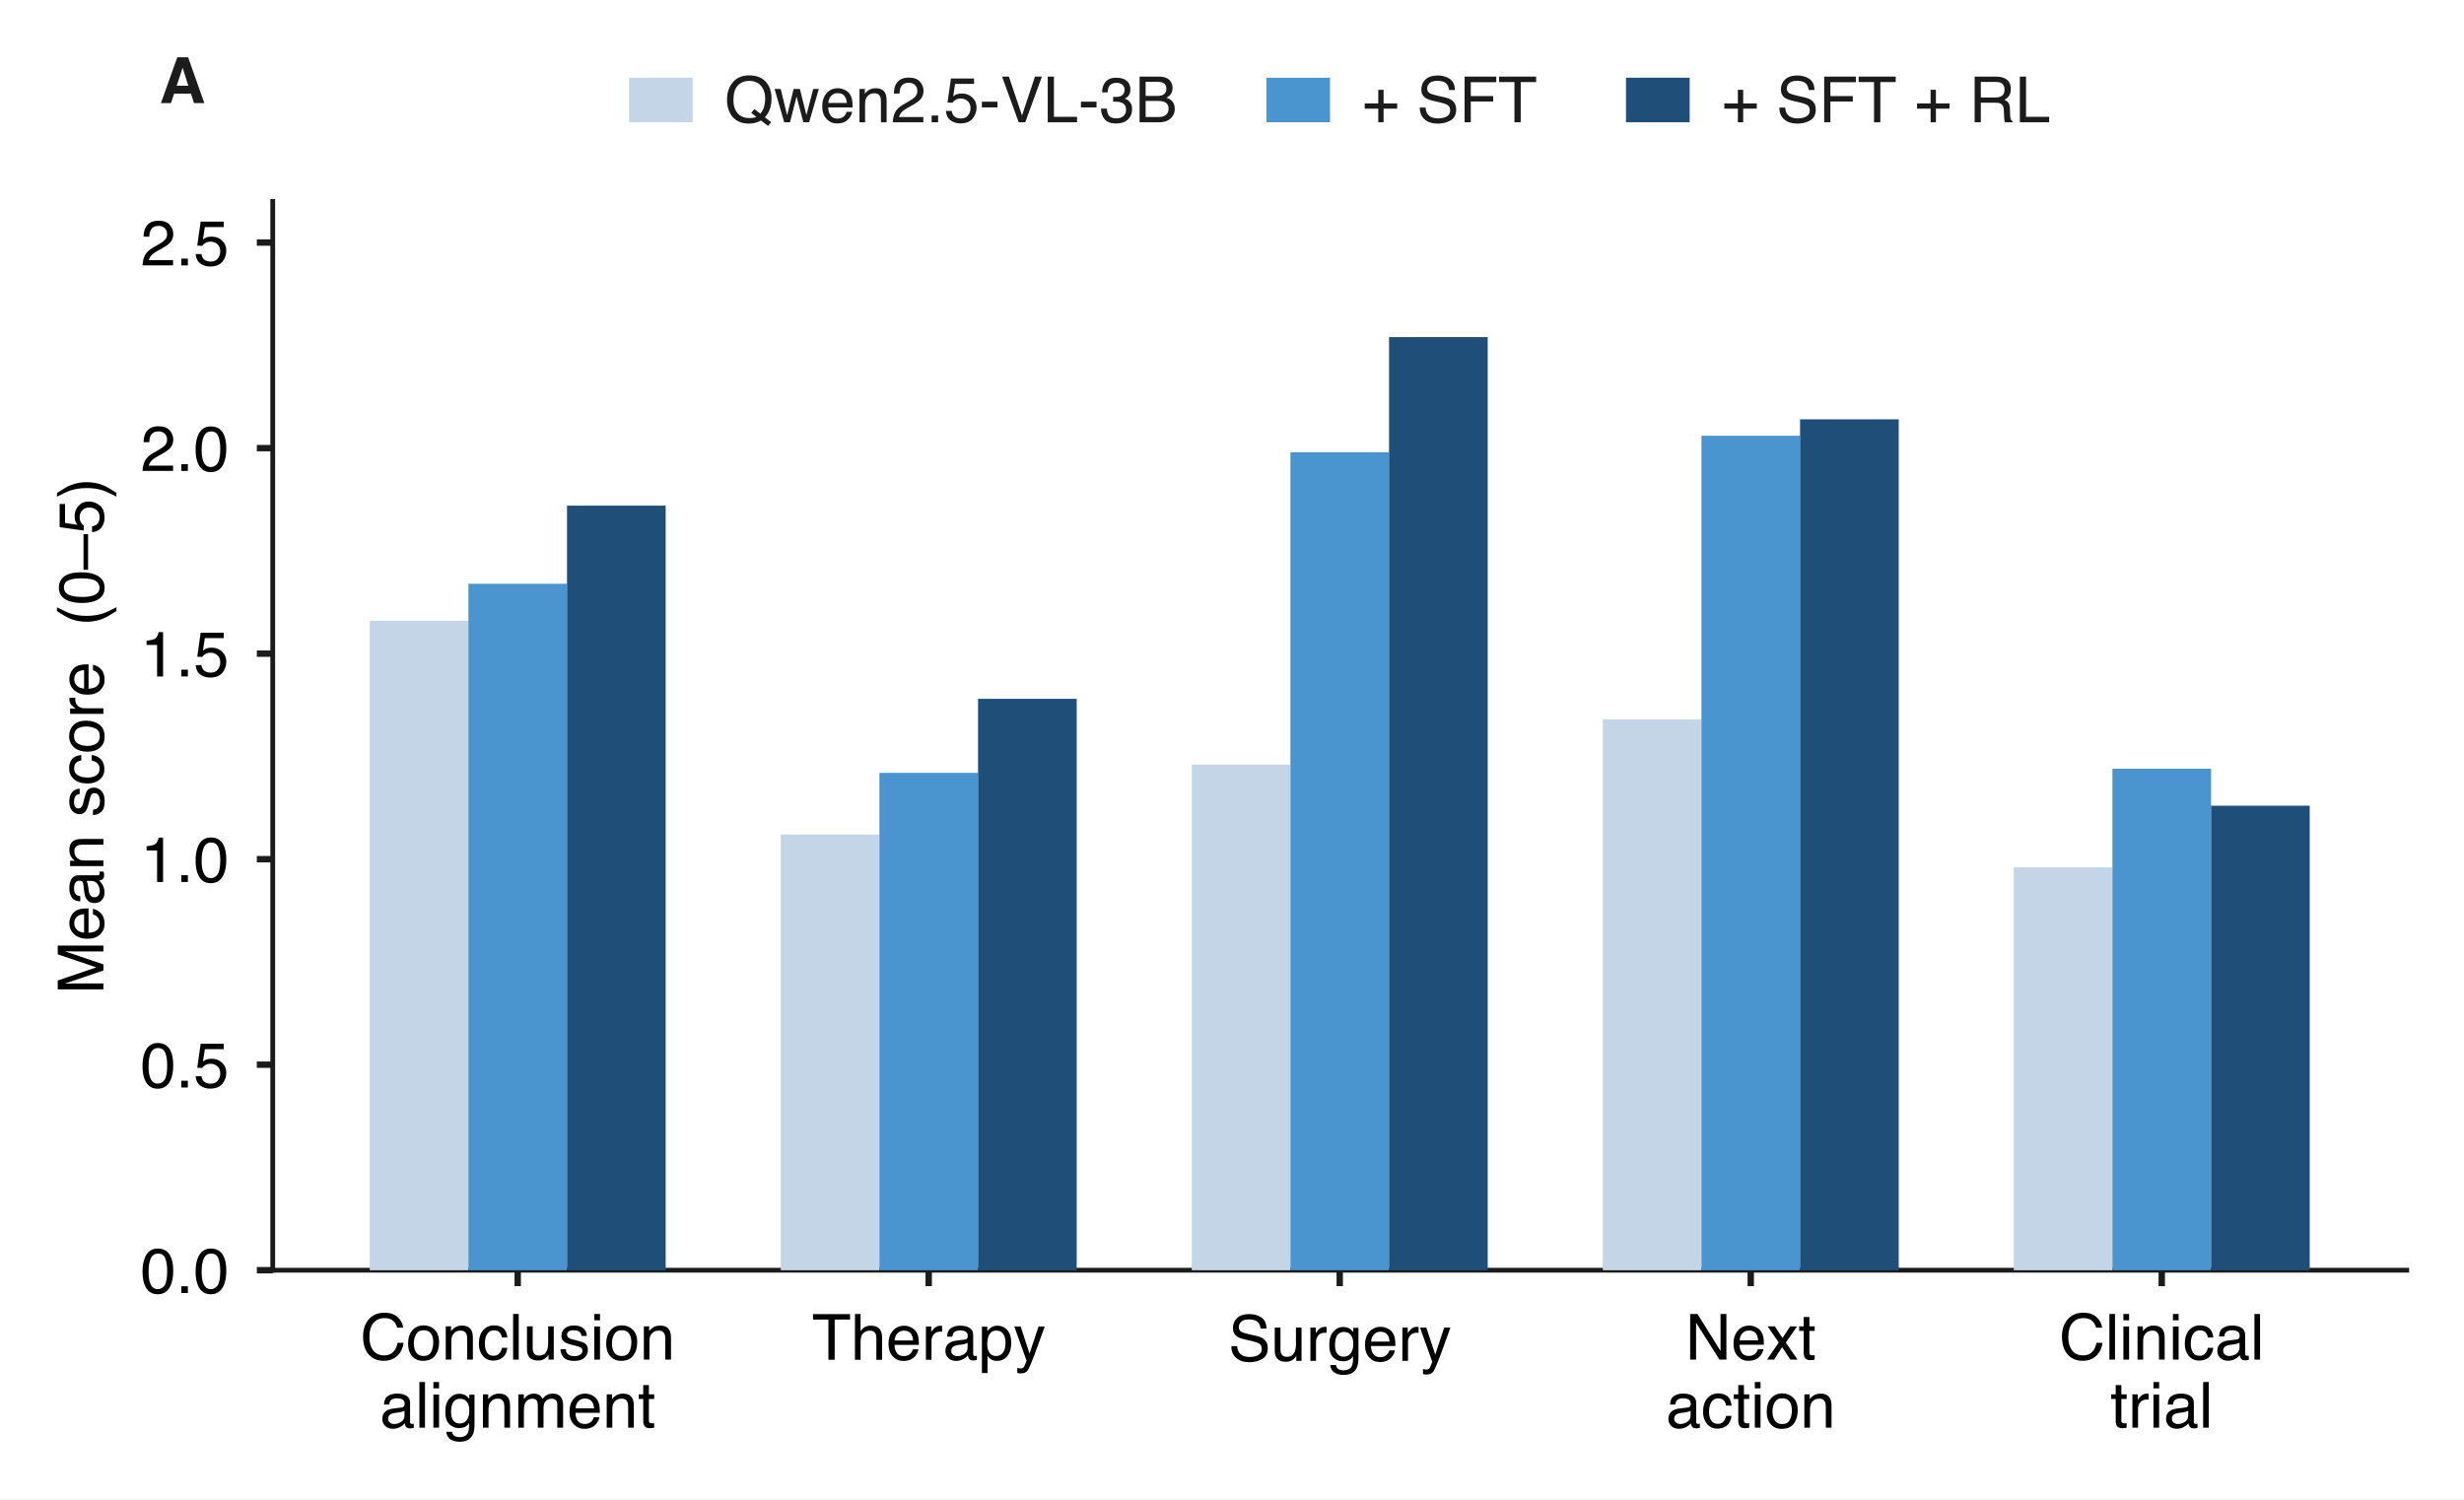
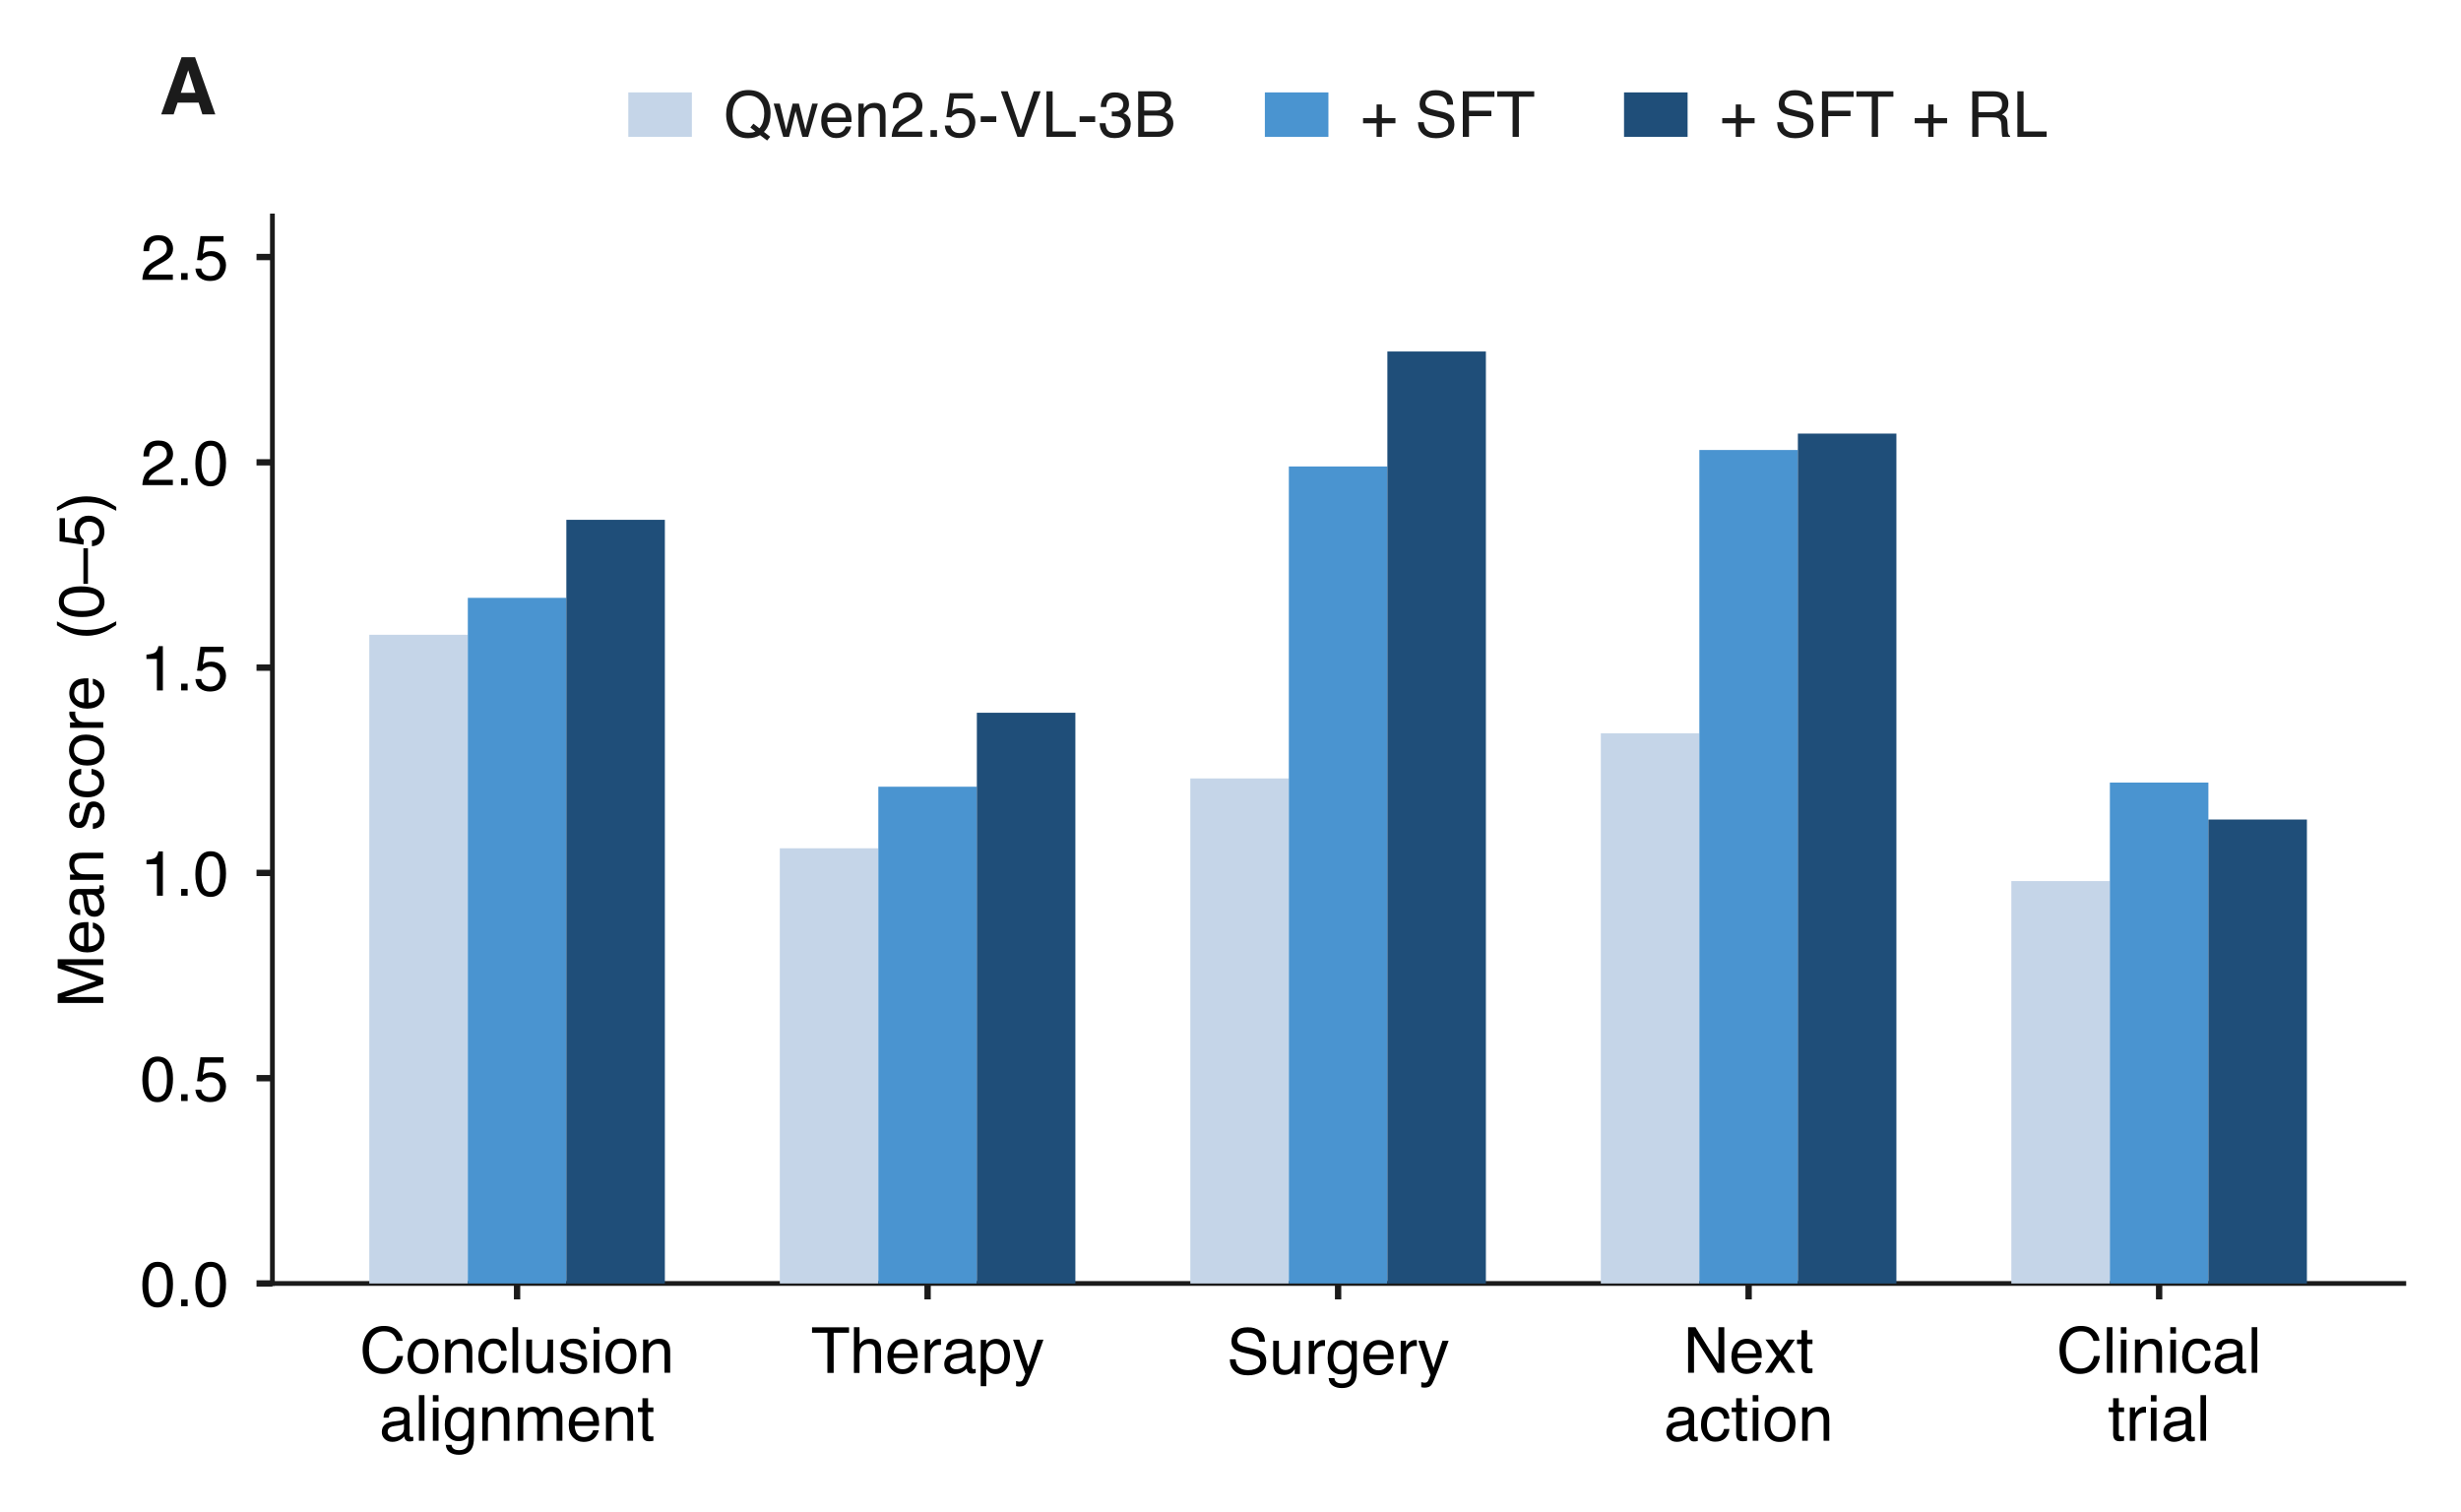
- <svg xmlns="http://www.w3.org/2000/svg" xmlns:xlink="http://www.w3.org/1999/xlink" width="309.735pt" height="188.443pt" viewBox="0 0 309.735 188.443" version="1.1">
+ <svg xmlns="http://www.w3.org/2000/svg" xmlns:xlink="http://www.w3.org/1999/xlink" width="309.735pt" height="190.301pt" viewBox="0 0 309.735 190.301" version="1.1">
  <defs>
    <style type="text/css">*{stroke-linejoin: round; stroke-linecap: butt}</style>
  </defs>
  <g id="figure_1">
    <g id="patch_1">
-       <path d="M -0 188.443  L 309.735 188.443  L 309.735 0  L -0 0  z " style="fill: #ffffff" />
+       <path d="M -0 190.301  L 309.735 190.301  L 309.735 0  L -0 0  z " style="fill: #ffffff" />
    </g>
    <g id="axes_1">
      <g id="patch_2">
-         <path d="M 34.285 159.68  L 302.535 159.68  L 302.535 25.326  L 34.285 25.326  z " style="fill: #ffffff" />
+         <path d="M 34.285 161.538  L 302.535 161.538  L 302.535 27.184  L 34.285 27.184  z " style="fill: #ffffff" />
      </g>
      <g id="matplotlib.axis_1">
        <g id="xtick_1">
          <g id="line2d_1">
            <defs>
-               <path id="m2c68c8b9ae" d="M 0 0  L 0 2  " style="stroke: #1b1b1b; stroke-width: 0.8" />
-             </defs>
-             <g>
-               <use xlink:href="#m2c68c8b9ae" x="65.078" y="159.68" style="fill: #1b1b1b; stroke: #1b1b1b; stroke-width: 0.8" />
+               <path id="m0b3c78547a" d="M 0 0  L 0 2  " style="stroke: #1b1b1b; stroke-width: 0.8" />
+             </defs>
+             <g>
+               <use xlink:href="#m0b3c78547a" x="65.078" y="161.538" style="fill: #1b1b1b; stroke: #1b1b1b; stroke-width: 0.8" />
            </g>
          </g>
          <g id="text_1">
-             <g transform="translate(45.28983 170.9187) scale(0.08 -0.08)">
+             <g transform="translate(45.28983 172.7772) scale(0.08 -0.08)">
              <defs>
                <path id="Helvetica-43" d="M 2422 4716  Q 3294 4716 3775 4256  Q 4256 3797 4309 3213  L 3703 3213  Q 3600 3656 3292 3915  Q 2984 4175 2428 4175  Q 1750 4175 1333 3698  Q 916 3222 916 2238  Q 916 1431 1292 929  Q 1669 428 2416 428  Q 3103 428 3463 956  Q 3653 1234 3747 1688  L 4353 1688  Q 4272 963 3816 472  Q 3269 -119 2341 -119  Q 1541 -119 997 366  Q 281 1006 281 2344  Q 281 3359 819 4009  Q 1400 4716 2422 4716  z M 2297 4716  L 2297 4716  z " transform="scale(0.015625)" />
                <path id="Helvetica-6f" d="M 1741 363  Q 2300 363 2508 786  Q 2716 1209 2716 1728  Q 2716 2197 2566 2491  Q 2328 2953 1747 2953  Q 1231 2953 997 2559  Q 763 2166 763 1609  Q 763 1075 997 719  Q 1231 363 1741 363  z M 1763 3444  Q 2409 3444 2856 3012  Q 3303 2581 3303 1744  Q 3303 934 2909 406  Q 2516 -122 1688 -122  Q 997 -122 590 345  Q 184 813 184 1600  Q 184 2444 612 2944  Q 1041 3444 1763 3444  z M 1744 3428  L 1744 3428  z " transform="scale(0.015625)" />
                <path id="Helvetica-6e" d="M 413 3347  L 947 3347  L 947 2872  Q 1184 3166 1450 3294  Q 1716 3422 2041 3422  Q 2753 3422 3003 2925  Q 3141 2653 3141 2147  L 3141 0  L 2569 0  L 2569 2109  Q 2569 2416 2478 2603  Q 2328 2916 1934 2916  Q 1734 2916 1606 2875  Q 1375 2806 1200 2600  Q 1059 2434 1017 2257  Q 975 2081 975 1753  L 975 0  L 413 0  L 413 3347  z M 1734 3428  L 1734 3428  z " transform="scale(0.015625)" />
                <path id="Helvetica-63" d="M 1703 3444  Q 2269 3444 2623 3169  Q 2978 2894 3050 2222  L 2503 2222  Q 2453 2531 2275 2736  Q 2097 2941 1703 2941  Q 1166 2941 934 2416  Q 784 2075 784 1575  Q 784 1072 996 728  Q 1209 384 1666 384  Q 2016 384 2220 598  Q 2425 813 2503 1184  L 3050 1184  Q 2956 519 2581 211  Q 2206 -97 1622 -97  Q 966 -97 575 383  Q 184 863 184 1581  Q 184 2463 612 2953  Q 1041 3444 1703 3444  z M 1616 3428  L 1616 3428  z " transform="scale(0.015625)" />
                <path id="Helvetica-6c" d="M 428 4591  L 991 4591  L 991 0  L 428 0  L 428 4591  z " transform="scale(0.015625)" />
                <path id="Helvetica-75" d="M 975 3347  L 975 1125  Q 975 869 1056 706  Q 1206 406 1616 406  Q 2203 406 2416 931  Q 2531 1213 2531 1703  L 2531 3347  L 3094 3347  L 3094 0  L 2563 0  L 2569 494  Q 2459 303 2297 172  Q 1975 -91 1516 -91  Q 800 -91 541 388  Q 400 644 400 1072  L 400 3347  L 975 3347  z M 1747 3428  L 1747 3428  z " transform="scale(0.015625)" />
                <path id="Helvetica-73" d="M 747 1050  Q 772 769 888 619  Q 1100 347 1625 347  Q 1938 347 2175 483  Q 2413 619 2413 903  Q 2413 1119 2222 1231  Q 2100 1300 1741 1391  L 1294 1503  Q 866 1609 663 1741  Q 300 1969 300 2372  Q 300 2847 642 3140  Q 984 3434 1563 3434  Q 2319 3434 2653 2991  Q 2863 2709 2856 2384  L 2325 2384  Q 2309 2575 2191 2731  Q 1997 2953 1519 2953  Q 1200 2953 1036 2831  Q 872 2709 872 2509  Q 872 2291 1088 2159  Q 1213 2081 1456 2022  L 1828 1931  Q 2434 1784 2641 1647  Q 2969 1431 2969 969  Q 2969 522 2630 197  Q 2291 -128 1597 -128  Q 850 -128 539 211  Q 228 550 206 1050  L 747 1050  z M 1578 3428  L 1578 3428  z " transform="scale(0.015625)" />
                <path id="Helvetica-69" d="M 413 3331  L 984 3331  L 984 0  L 413 0  L 413 3331  z M 413 4591  L 984 4591  L 984 3953  L 413 3953  L 413 4591  z " transform="scale(0.015625)" />
              </defs>
              <use xlink:href="#Helvetica-43" />
              <use xlink:href="#Helvetica-6f" transform="translate(72.2168 0)" />
              <use xlink:href="#Helvetica-6e" transform="translate(127.832 0)" />
              <use xlink:href="#Helvetica-63" transform="translate(183.4473 0)" />
              <use xlink:href="#Helvetica-6c" transform="translate(233.4473 0)" />
              <use xlink:href="#Helvetica-75" transform="translate(255.6641 0)" />
              <use xlink:href="#Helvetica-73" transform="translate(311.2793 0)" />
              <use xlink:href="#Helvetica-69" transform="translate(361.2793 0)" />
              <use xlink:href="#Helvetica-6f" transform="translate(383.4961 0)" />
              <use xlink:href="#Helvetica-6e" transform="translate(439.1113 0)" />
            </g>
-             <g transform="translate(47.73545 179.4727) scale(0.08 -0.08)">
+             <g transform="translate(47.73545 181.3312) scale(0.08 -0.08)">
              <defs>
                <path id="Helvetica-61" d="M 844 891  Q 844 647 1022 506  Q 1200 366 1444 366  Q 1741 366 2019 503  Q 2488 731 2488 1250  L 2488 1703  Q 2384 1638 2221 1594  Q 2059 1550 1903 1531  L 1563 1488  Q 1256 1447 1103 1359  Q 844 1213 844 891  z M 2206 2028  Q 2400 2053 2466 2191  Q 2503 2266 2503 2406  Q 2503 2694 2298 2823  Q 2094 2953 1713 2953  Q 1272 2953 1088 2716  Q 984 2584 953 2325  L 428 2325  Q 444 2944 830 3186  Q 1216 3428 1725 3428  Q 2316 3428 2684 3203  Q 3050 2978 3050 2503  L 3050 575  Q 3050 488 3086 434  Q 3122 381 3238 381  Q 3275 381 3322 386  Q 3369 391 3422 400  L 3422 -16  Q 3291 -53 3222 -62  Q 3153 -72 3034 -72  Q 2744 -72 2613 134  Q 2544 244 2516 444  Q 2344 219 2022 53  Q 1700 -113 1313 -113  Q 847 -113 551 170  Q 256 453 256 878  Q 256 1344 547 1600  Q 838 1856 1309 1916  L 2206 2028  z M 1741 3428  L 1741 3428  z " transform="scale(0.015625)" />
                <path id="Helvetica-67" d="M 1594 3406  Q 1988 3406 2281 3213  Q 2441 3103 2606 2894  L 2606 3316  L 3125 3316  L 3125 272  Q 3125 -366 2938 -734  Q 2588 -1416 1616 -1416  Q 1075 -1416 706 -1173  Q 338 -931 294 -416  L 866 -416  Q 906 -641 1028 -763  Q 1219 -950 1628 -950  Q 2275 -950 2475 -494  Q 2594 -225 2584 466  Q 2416 209 2178 84  Q 1941 -41 1550 -41  Q 1006 -41 598 345  Q 191 731 191 1622  Q 191 2463 602 2934  Q 1013 3406 1594 3406  z M 2606 1688  Q 2606 2309 2350 2609  Q 2094 2909 1697 2909  Q 1103 2909 884 2353  Q 769 2056 769 1575  Q 769 1009 998 714  Q 1228 419 1616 419  Q 2222 419 2469 966  Q 2606 1275 2606 1688  z M 1659 3428  L 1659 3428  z " transform="scale(0.015625)" />
                <path id="Helvetica-6d" d="M 413 3347  L 969 3347  L 969 2872  Q 1169 3119 1331 3231  Q 1609 3422 1963 3422  Q 2363 3422 2606 3225  Q 2744 3113 2856 2894  Q 3044 3163 3297 3292  Q 3550 3422 3866 3422  Q 4541 3422 4784 2934  Q 4916 2672 4916 2228  L 4916 0  L 4331 0  L 4331 2325  Q 4331 2659 4164 2784  Q 3997 2909 3756 2909  Q 3425 2909 3186 2687  Q 2947 2466 2947 1947  L 2947 0  L 2375 0  L 2375 2184  Q 2375 2525 2294 2681  Q 2166 2916 1816 2916  Q 1497 2916 1236 2669  Q 975 2422 975 1775  L 975 0  L 413 0  L 413 3347  z " transform="scale(0.015625)" />
                <path id="Helvetica-65" d="M 1806 3422  Q 2163 3422 2497 3255  Q 2831 3088 3006 2822  Q 3175 2569 3231 2231  Q 3281 2000 3281 1494  L 828 1494  Q 844 984 1069 676  Q 1294 369 1766 369  Q 2206 369 2469 659  Q 2619 828 2681 1050  L 3234 1050  Q 3213 866 3089 639  Q 2966 413 2813 269  Q 2556 19 2178 -69  Q 1975 -119 1719 -119  Q 1094 -119 659 336  Q 225 791 225 1609  Q 225 2416 662 2919  Q 1100 3422 1806 3422  z M 2703 1941  Q 2669 2306 2544 2525  Q 2313 2931 1772 2931  Q 1384 2931 1121 2651  Q 859 2372 844 1941  L 2703 1941  z M 1753 3428  L 1753 3428  z " transform="scale(0.015625)" />
                <path id="Helvetica-74" d="M 525 4281  L 1094 4281  L 1094 3347  L 1628 3347  L 1628 2888  L 1094 2888  L 1094 703  Q 1094 528 1213 469  Q 1278 434 1431 434  Q 1472 434 1519 436  Q 1566 438 1628 444  L 1628 0  Q 1531 -28 1426 -40  Q 1322 -53 1200 -53  Q 806 -53 665 148  Q 525 350 525 672  L 525 2888  L 72 2888  L 72 3347  L 525 3347  L 525 4281  z " transform="scale(0.015625)" />
              </defs>
              <use xlink:href="#Helvetica-61" />
              <use xlink:href="#Helvetica-6c" transform="translate(55.61523 0)" />
              <use xlink:href="#Helvetica-69" transform="translate(77.83203 0)" />
              <use xlink:href="#Helvetica-67" transform="translate(100.0488 0)" />
              <use xlink:href="#Helvetica-6e" transform="translate(155.6641 0)" />
              <use xlink:href="#Helvetica-6d" transform="translate(211.2793 0)" />
              <use xlink:href="#Helvetica-65" transform="translate(294.5801 0)" />
              <use xlink:href="#Helvetica-6e" transform="translate(350.1953 0)" />
              <use xlink:href="#Helvetica-74" transform="translate(405.8105 0)" />
            </g>
          </g>
        </g>
        <g id="xtick_2">
          <g id="line2d_2">
            <g>
-               <use xlink:href="#m2c68c8b9ae" x="116.744" y="159.68" style="fill: #1b1b1b; stroke: #1b1b1b; stroke-width: 0.8" />
+               <use xlink:href="#m0b3c78547a" x="116.744" y="161.538" style="fill: #1b1b1b; stroke: #1b1b1b; stroke-width: 0.8" />
            </g>
          </g>
          <g id="text_2">
-             <g transform="translate(102.0715 170.9375) scale(0.08 -0.08)">
+             <g transform="translate(102.0715 172.7959) scale(0.08 -0.08)">
              <defs>
                <path id="Helvetica-54" d="M 3828 4591  L 3828 4044  L 2281 4044  L 2281 0  L 1650 0  L 1650 4044  L 103 4044  L 103 4591  L 3828 4591  z " transform="scale(0.015625)" />
                <path id="Helvetica-68" d="M 413 4606  L 975 4606  L 975 2894  Q 1175 3147 1334 3250  Q 1606 3428 2013 3428  Q 2741 3428 3000 2919  Q 3141 2641 3141 2147  L 3141 0  L 2563 0  L 2563 2109  Q 2563 2478 2469 2650  Q 2316 2925 1894 2925  Q 1544 2925 1259 2684  Q 975 2444 975 1775  L 975 0  L 413 0  L 413 4606  z " transform="scale(0.015625)" />
                <path id="Helvetica-72" d="M 428 3347  L 963 3347  L 963 2769  Q 1028 2938 1284 3180  Q 1541 3422 1875 3422  Q 1891 3422 1928 3419  Q 1966 3416 2056 3406  L 2056 2813  Q 2006 2822 1964 2825  Q 1922 2828 1872 2828  Q 1447 2828 1219 2554  Q 991 2281 991 1925  L 991 0  L 428 0  L 428 3347  z " transform="scale(0.015625)" />
                <path id="Helvetica-70" d="M 1825 378  Q 2219 378 2480 708  Q 2741 1038 2741 1694  Q 2741 2094 2625 2381  Q 2406 2934 1825 2934  Q 1241 2934 1025 2350  Q 909 2038 909 1556  Q 909 1169 1025 897  Q 1244 378 1825 378  z M 369 3331  L 916 3331  L 916 2888  Q 1084 3116 1284 3241  Q 1569 3428 1953 3428  Q 2522 3428 2919 2992  Q 3316 2556 3316 1747  Q 3316 653 2744 184  Q 2381 -113 1900 -113  Q 1522 -113 1266 53  Q 1116 147 931 375  L 931 -1334  L 369 -1334  L 369 3331  z " transform="scale(0.015625)" />
                <path id="Helvetica-79" d="M 2503 3347  L 3125 3347  Q 3006 3025 2597 1878  Q 2291 1016 2084 472  Q 1597 -809 1397 -1090  Q 1197 -1372 709 -1372  Q 591 -1372 527 -1362  Q 463 -1353 369 -1328  L 369 -816  Q 516 -856 581 -865  Q 647 -875 697 -875  Q 853 -875 926 -823  Q 1000 -772 1050 -697  Q 1066 -672 1162 -440  Q 1259 -209 1303 -97  L 66 3347  L 703 3347  L 1600 622  L 2503 3347  z M 1597 3428  L 1597 3428  z " transform="scale(0.015625)" />
              </defs>
              <use xlink:href="#Helvetica-54" />
              <use xlink:href="#Helvetica-68" transform="translate(61.08398 0)" />
              <use xlink:href="#Helvetica-65" transform="translate(116.6992 0)" />
              <use xlink:href="#Helvetica-72" transform="translate(172.3145 0)" />
              <use xlink:href="#Helvetica-61" transform="translate(205.6152 0)" />
              <use xlink:href="#Helvetica-70" transform="translate(261.2305 0)" />
              <use xlink:href="#Helvetica-79" transform="translate(316.8457 0)" />
            </g>
          </g>
        </g>
        <g id="xtick_3">
          <g id="line2d_3">
            <g>
-               <use xlink:href="#m2c68c8b9ae" x="168.41" y="159.68" style="fill: #1b1b1b; stroke: #1b1b1b; stroke-width: 0.8" />
+               <use xlink:href="#m0b3c78547a" x="168.41" y="161.538" style="fill: #1b1b1b; stroke: #1b1b1b; stroke-width: 0.8" />
            </g>
          </g>
          <g id="text_3">
-             <g transform="translate(154.405 171.075) scale(0.08 -0.08)">
+             <g transform="translate(154.405 172.9334) scale(0.08 -0.08)">
              <defs>
                <path id="Helvetica-53" d="M 894 1481  Q 916 1091 1078 847  Q 1388 391 2169 391  Q 2519 391 2806 491  Q 3363 684 3363 1184  Q 3363 1559 3128 1719  Q 2891 1875 2384 1991  L 1763 2131  Q 1153 2269 900 2434  Q 463 2722 463 3294  Q 463 3913 891 4309  Q 1319 4706 2103 4706  Q 2825 4706 3329 4357  Q 3834 4009 3834 3244  L 3250 3244  Q 3203 3613 3050 3809  Q 2766 4169 2084 4169  Q 1534 4169 1293 3937  Q 1053 3706 1053 3400  Q 1053 3063 1334 2906  Q 1519 2806 2169 2656  L 2813 2509  Q 3278 2403 3531 2219  Q 3969 1897 3969 1284  Q 3969 522 3414 194  Q 2859 -134 2125 -134  Q 1269 -134 784 303  Q 300 738 309 1481  L 894 1481  z M 2150 4716  L 2150 4716  z " transform="scale(0.015625)" />
              </defs>
              <use xlink:href="#Helvetica-53" />
              <use xlink:href="#Helvetica-75" transform="translate(66.69922 0)" />
              <use xlink:href="#Helvetica-72" transform="translate(122.3145 0)" />
              <use xlink:href="#Helvetica-67" transform="translate(155.6152 0)" />
              <use xlink:href="#Helvetica-65" transform="translate(211.2305 0)" />
              <use xlink:href="#Helvetica-72" transform="translate(266.8457 0)" />
              <use xlink:href="#Helvetica-79" transform="translate(300.1465 0)" />
            </g>
          </g>
        </g>
        <g id="xtick_4">
          <g id="line2d_4">
            <g>
-               <use xlink:href="#m2c68c8b9ae" x="220.076" y="159.68" style="fill: #1b1b1b; stroke: #1b1b1b; stroke-width: 0.8" />
+               <use xlink:href="#m0b3c78547a" x="220.076" y="161.538" style="fill: #1b1b1b; stroke: #1b1b1b; stroke-width: 0.8" />
            </g>
          </g>
          <g id="text_4">
-             <g transform="translate(211.8517 170.9187) scale(0.08 -0.08)">
+             <g transform="translate(211.8517 172.7772) scale(0.08 -0.08)">
              <defs>
                <path id="Helvetica-4e" d="M 488 4591  L 1222 4591  L 3541 872  L 3541 4591  L 4131 4591  L 4131 0  L 3434 0  L 1081 3716  L 1081 0  L 488 0  L 488 4591  z M 2269 4591  L 2269 4591  z " transform="scale(0.015625)" />
                <path id="Helvetica-78" d="M 94 3347  L 822 3347  L 1591 2169  L 2369 3347  L 3053 3331  L 1925 1716  L 3103 0  L 2384 0  L 1553 1256  L 747 0  L 34 0  L 1213 1716  L 94 3347  z " transform="scale(0.015625)" />
              </defs>
              <use xlink:href="#Helvetica-4e" />
              <use xlink:href="#Helvetica-65" transform="translate(72.2168 0)" />
              <use xlink:href="#Helvetica-78" transform="translate(127.832 0)" />
              <use xlink:href="#Helvetica-74" transform="translate(177.832 0)" />
            </g>
-             <g transform="translate(209.4029 179.4727) scale(0.08 -0.08)">
+             <g transform="translate(209.4029 181.3312) scale(0.08 -0.08)">
              <use xlink:href="#Helvetica-61" />
              <use xlink:href="#Helvetica-63" transform="translate(55.61523 0)" />
              <use xlink:href="#Helvetica-74" transform="translate(105.6152 0)" />
              <use xlink:href="#Helvetica-69" transform="translate(133.3984 0)" />
              <use xlink:href="#Helvetica-6f" transform="translate(155.6152 0)" />
              <use xlink:href="#Helvetica-6e" transform="translate(211.2305 0)" />
            </g>
          </g>
        </g>
        <g id="xtick_5">
          <g id="line2d_5">
            <g>
-               <use xlink:href="#m2c68c8b9ae" x="271.742" y="159.68" style="fill: #1b1b1b; stroke: #1b1b1b; stroke-width: 0.8" />
+               <use xlink:href="#m0b3c78547a" x="271.742" y="161.538" style="fill: #1b1b1b; stroke: #1b1b1b; stroke-width: 0.8" />
            </g>
          </g>
          <g id="text_5">
-             <g transform="translate(258.8495 170.9187) scale(0.08 -0.08)">
+             <g transform="translate(258.8495 172.7772) scale(0.08 -0.08)">
              <use xlink:href="#Helvetica-43" />
              <use xlink:href="#Helvetica-6c" transform="translate(72.2168 0)" />
              <use xlink:href="#Helvetica-69" transform="translate(94.43359 0)" />
              <use xlink:href="#Helvetica-6e" transform="translate(116.6504 0)" />
              <use xlink:href="#Helvetica-69" transform="translate(172.2656 0)" />
              <use xlink:href="#Helvetica-63" transform="translate(194.4824 0)" />
              <use xlink:href="#Helvetica-61" transform="translate(244.4824 0)" />
              <use xlink:href="#Helvetica-6c" transform="translate(300.0977 0)" />
            </g>
-             <g transform="translate(265.297 179.4727) scale(0.08 -0.08)">
+             <g transform="translate(265.297 181.3312) scale(0.08 -0.08)">
              <use xlink:href="#Helvetica-74" />
              <use xlink:href="#Helvetica-72" transform="translate(27.7832 0)" />
              <use xlink:href="#Helvetica-69" transform="translate(61.08398 0)" />
              <use xlink:href="#Helvetica-61" transform="translate(83.30078 0)" />
              <use xlink:href="#Helvetica-6c" transform="translate(138.916 0)" />
            </g>
          </g>
        </g>
      </g>
      <g id="matplotlib.axis_2">
        <g id="ytick_1">
          <g id="line2d_6">
            <defs>
-               <path id="m2a58484d11" d="M 0 0  L -2 0  " style="stroke: #1b1b1b; stroke-width: 0.8" />
-             </defs>
-             <g>
-               <use xlink:href="#m2a58484d11" x="34.285" y="159.68" style="fill: #1b1b1b; stroke: #1b1b1b; stroke-width: 0.8" />
+               <path id="m36c177c468" d="M 0 0  L -2 0  " style="stroke: #1b1b1b; stroke-width: 0.8" />
+             </defs>
+             <g>
+               <use xlink:href="#m36c177c468" x="34.285" y="161.538" style="fill: #1b1b1b; stroke: #1b1b1b; stroke-width: 0.8" />
            </g>
          </g>
          <g id="text_6">
-             <g transform="translate(17.665 162.5494) scale(0.08 -0.08)">
+             <g transform="translate(17.665 164.4078) scale(0.08 -0.08)">
              <defs>
                <path id="Helvetica-30" d="M 1731 4475  Q 2600 4475 2988 3759  Q 3288 3206 3288 2244  Q 3288 1331 3016 734  Q 2622 -122 1728 -122  Q 922 -122 528 578  Q 200 1163 200 2147  Q 200 2909 397 3456  Q 766 4475 1731 4475  z M 1725 391  Q 2163 391 2422 778  Q 2681 1166 2681 2222  Q 2681 2984 2493 3476  Q 2306 3969 1766 3969  Q 1269 3969 1039 3501  Q 809 3034 809 2125  Q 809 1441 956 1025  Q 1181 391 1725 391  z " transform="scale(0.015625)" />
                <path id="Helvetica-2e" d="M 547 681  L 1200 681  L 1200 0  L 547 0  L 547 681  z " transform="scale(0.015625)" />
              </defs>
              <use xlink:href="#Helvetica-30" />
              <use xlink:href="#Helvetica-2e" transform="translate(55.61523 0)" />
              <use xlink:href="#Helvetica-30" transform="translate(83.39844 0)" />
            </g>
          </g>
        </g>
        <g id="ytick_2">
          <g id="line2d_7">
            <g>
-               <use xlink:href="#m2a58484d11" x="34.285" y="133.843" style="fill: #1b1b1b; stroke: #1b1b1b; stroke-width: 0.8" />
+               <use xlink:href="#m36c177c468" x="34.285" y="135.701" style="fill: #1b1b1b; stroke: #1b1b1b; stroke-width: 0.8" />
            </g>
          </g>
          <g id="text_7">
-             <g transform="translate(17.665 136.712) scale(0.08 -0.08)">
+             <g transform="translate(17.665 138.5704) scale(0.08 -0.08)">
              <defs>
                <path id="Helvetica-35" d="M 791 1141  Q 847 659 1238 475  Q 1438 381 1700 381  Q 2200 381 2440 700  Q 2681 1019 2681 1406  Q 2681 1875 2395 2131  Q 2109 2388 1709 2388  Q 1419 2388 1211 2275  Q 1003 2163 856 1963  L 369 1991  L 709 4400  L 3034 4400  L 3034 3856  L 1131 3856  L 941 2613  Q 1097 2731 1238 2791  Q 1488 2894 1816 2894  Q 2431 2894 2859 2497  Q 3288 2100 3288 1491  Q 3288 856 2895 371  Q 2503 -113 1644 -113  Q 1097 -113 676 195  Q 256 503 206 1141  L 791 1141  z " transform="scale(0.015625)" />
              </defs>
              <use xlink:href="#Helvetica-30" />
              <use xlink:href="#Helvetica-2e" transform="translate(55.61523 0)" />
              <use xlink:href="#Helvetica-35" transform="translate(83.39844 0)" />
            </g>
          </g>
        </g>
        <g id="ytick_3">
          <g id="line2d_8">
            <g>
-               <use xlink:href="#m2a58484d11" x="34.285" y="108.005" style="fill: #1b1b1b; stroke: #1b1b1b; stroke-width: 0.8" />
+               <use xlink:href="#m36c177c468" x="34.285" y="109.864" style="fill: #1b1b1b; stroke: #1b1b1b; stroke-width: 0.8" />
            </g>
          </g>
          <g id="text_8">
-             <g transform="translate(17.665 110.8747) scale(0.08 -0.08)">
+             <g transform="translate(17.665 112.7331) scale(0.08 -0.08)">
              <defs>
                <path id="Helvetica-31" d="M 613 3169  L 613 3600  Q 1222 3659 1462 3798  Q 1703 3938 1822 4456  L 2266 4456  L 2266 0  L 1666 0  L 1666 3169  L 613 3169  z " transform="scale(0.015625)" />
              </defs>
              <use xlink:href="#Helvetica-31" />
              <use xlink:href="#Helvetica-2e" transform="translate(55.61523 0)" />
              <use xlink:href="#Helvetica-30" transform="translate(83.39844 0)" />
            </g>
          </g>
        </g>
        <g id="ytick_4">
          <g id="line2d_9">
            <g>
-               <use xlink:href="#m2a58484d11" x="34.285" y="82.168" style="fill: #1b1b1b; stroke: #1b1b1b; stroke-width: 0.8" />
+               <use xlink:href="#m36c177c468" x="34.285" y="84.026" style="fill: #1b1b1b; stroke: #1b1b1b; stroke-width: 0.8" />
            </g>
          </g>
          <g id="text_9">
-             <g transform="translate(17.665 85.0373) scale(0.08 -0.08)">
+             <g transform="translate(17.665 86.89574) scale(0.08 -0.08)">
              <use xlink:href="#Helvetica-31" />
              <use xlink:href="#Helvetica-2e" transform="translate(55.61523 0)" />
              <use xlink:href="#Helvetica-35" transform="translate(83.39844 0)" />
            </g>
          </g>
        </g>
        <g id="ytick_5">
          <g id="line2d_10">
            <g>
-               <use xlink:href="#m2a58484d11" x="34.285" y="56.331" style="fill: #1b1b1b; stroke: #1b1b1b; stroke-width: 0.8" />
+               <use xlink:href="#m36c177c468" x="34.285" y="58.189" style="fill: #1b1b1b; stroke: #1b1b1b; stroke-width: 0.8" />
            </g>
          </g>
          <g id="text_10">
-             <g transform="translate(17.665 59.19995) scale(0.08 -0.08)">
+             <g transform="translate(17.665 61.05839) scale(0.08 -0.08)">
              <defs>
                <path id="Helvetica-32" d="M 200 0  Q 231 578 439 1006  Q 647 1434 1250 1784  L 1850 2131  Q 2253 2366 2416 2531  Q 2672 2791 2672 3125  Q 2672 3516 2437 3745  Q 2203 3975 1813 3975  Q 1234 3975 1013 3538  Q 894 3303 881 2888  L 309 2888  Q 319 3472 525 3841  Q 891 4491 1816 4491  Q 2584 4491 2939 4075  Q 3294 3659 3294 3150  Q 3294 2613 2916 2231  Q 2697 2009 2131 1694  L 1703 1456  Q 1397 1288 1222 1134  Q 909 863 828 531  L 3272 531  L 3272 0  L 200 0  z " transform="scale(0.015625)" />
              </defs>
              <use xlink:href="#Helvetica-32" />
              <use xlink:href="#Helvetica-2e" transform="translate(55.61523 0)" />
              <use xlink:href="#Helvetica-30" transform="translate(83.39844 0)" />
            </g>
          </g>
        </g>
        <g id="ytick_6">
          <g id="line2d_11">
            <g>
-               <use xlink:href="#m2a58484d11" x="34.285" y="30.493" style="fill: #1b1b1b; stroke: #1b1b1b; stroke-width: 0.8" />
+               <use xlink:href="#m36c177c468" x="34.285" y="32.352" style="fill: #1b1b1b; stroke: #1b1b1b; stroke-width: 0.8" />
            </g>
          </g>
          <g id="text_11">
-             <g transform="translate(17.665 33.3626) scale(0.08 -0.08)">
+             <g transform="translate(17.665 35.22103) scale(0.08 -0.08)">
              <use xlink:href="#Helvetica-32" />
              <use xlink:href="#Helvetica-2e" transform="translate(55.61523 0)" />
              <use xlink:href="#Helvetica-35" transform="translate(83.39844 0)" />
            </g>
          </g>
        </g>
        <g id="text_12">
-           <g transform="translate(12.9975 124.9591) rotate(-90) scale(0.08 -0.08)">
+           <g transform="translate(12.9975 126.8176) rotate(-90) scale(0.08 -0.08)">
            <defs>
              <path id="Helvetica-4d" d="M 472 4591  L 1363 4591  L 2681 709  L 3991 4591  L 4872 4591  L 4872 0  L 4281 0  L 4281 2709  Q 4281 2850 4287 3175  Q 4294 3500 4294 3872  L 2984 0  L 2369 0  L 1050 3872  L 1050 3731  Q 1050 3563 1058 3217  Q 1066 2872 1066 2709  L 1066 0  L 472 0  L 472 4591  z " transform="scale(0.015625)" />
              <path id="Helvetica-20" transform="scale(0.015625)" />
              <path id="Helvetica-28" d="M 1894 4666  Q 1403 3713 1256 3263  Q 1034 2578 1034 1681  Q 1034 775 1288 25  Q 1444 -438 1903 -1306  L 1525 -1306  Q 1069 -594 959 -397  Q 850 -200 722 138  Q 547 600 478 1125  Q 444 1397 444 1644  Q 444 2569 734 3291  Q 919 3750 1503 4666  L 1894 4666  z " transform="scale(0.015625)" />
              <path id="Helvetica-2013" d="M -16 2000  L 3569 2000  L 3569 1541  L -16 1541  L -16 2000  z " transform="scale(0.015625)" />
              <path id="Helvetica-29" d="M 222 -1306  Q 719 -338 863 106  Q 1081 778 1081 1681  Q 1081 2584 828 3334  Q 672 3797 213 4666  L 591 4666  Q 1072 3897 1173 3717  Q 1275 3538 1394 3222  Q 1544 2831 1608 2450  Q 1672 2069 1672 1716  Q 1672 791 1378 66  Q 1194 -400 613 -1306  L 222 -1306  z " transform="scale(0.015625)" />
            </defs>
            <use xlink:href="#Helvetica-4d" />
            <use xlink:href="#Helvetica-65" transform="translate(83.30078 0)" />
            <use xlink:href="#Helvetica-61" transform="translate(138.916 0)" />
            <use xlink:href="#Helvetica-6e" transform="translate(194.5312 0)" />
            <use xlink:href="#Helvetica-20" transform="translate(250.1465 0)" />
            <use xlink:href="#Helvetica-73" transform="translate(277.9297 0)" />
            <use xlink:href="#Helvetica-63" transform="translate(327.9297 0)" />
            <use xlink:href="#Helvetica-6f" transform="translate(377.9297 0)" />
            <use xlink:href="#Helvetica-72" transform="translate(433.5449 0)" />
            <use xlink:href="#Helvetica-65" transform="translate(466.8457 0)" />
            <use xlink:href="#Helvetica-20" transform="translate(522.4609 0)" />
            <use xlink:href="#Helvetica-20" transform="translate(550.2441 0)" />
            <use xlink:href="#Helvetica-28" transform="translate(578.0273 0)" />
            <use xlink:href="#Helvetica-30" transform="translate(611.3281 0)" />
            <use xlink:href="#Helvetica-2013" transform="translate(666.9434 0)" />
            <use xlink:href="#Helvetica-35" transform="translate(722.5586 0)" />
            <use xlink:href="#Helvetica-29" transform="translate(778.1738 0)" />
          </g>
        </g>
      </g>
      <g id="patch_3">
-         <path d="M 34.285 159.68  L 34.285 25.326  " style="fill: none; stroke: #1b1b1b; stroke-width: 0.6; stroke-linejoin: miter; stroke-linecap: square" />
+         <path d="M 34.285 161.538  L 34.285 27.184  " style="fill: none; stroke: #1b1b1b; stroke-width: 0.6; stroke-linejoin: miter; stroke-linecap: square" />
      </g>
      <g id="patch_4">
-         <path d="M 34.285 159.68  L 302.535 159.68  " style="fill: none; stroke: #1b1b1b; stroke-width: 0.6; stroke-linejoin: miter; stroke-linecap: square" />
+         <path d="M 34.285 161.538  L 302.535 161.538  " style="fill: none; stroke: #1b1b1b; stroke-width: 0.6; stroke-linejoin: miter; stroke-linecap: square" />
      </g>
      <g id="patch_5">
-         <path d="M 46.478 159.68  L 58.878 159.68  L 58.878 78.034  L 46.478 78.034  z " clip-path="url(#pcec318ae2c)" style="fill: #c5d5e8" />
+         <path d="M 46.478 161.538  L 58.878 161.538  L 58.878 79.892  L 46.478 79.892  z " clip-path="url(#paddafd8fd9)" style="fill: #c5d5e8" />
      </g>
      <g id="patch_6">
-         <path d="M 98.144 159.68  L 110.544 159.68  L 110.544 104.905  L 98.144 104.905  z " clip-path="url(#pcec318ae2c)" style="fill: #c5d5e8" />
+         <path d="M 98.144 161.538  L 110.544 161.538  L 110.544 106.763  L 98.144 106.763  z " clip-path="url(#paddafd8fd9)" style="fill: #c5d5e8" />
      </g>
      <g id="patch_7">
-         <path d="M 149.81 159.68  L 162.21 159.68  L 162.21 96.12  L 149.81 96.12  z " clip-path="url(#pcec318ae2c)" style="fill: #c5d5e8" />
+         <path d="M 149.81 161.538  L 162.21 161.538  L 162.21 97.979  L 149.81 97.979  z " clip-path="url(#paddafd8fd9)" style="fill: #c5d5e8" />
      </g>
      <g id="patch_8">
-         <path d="M 201.476 159.68  L 213.876 159.68  L 213.876 90.436  L 201.476 90.436  z " clip-path="url(#pcec318ae2c)" style="fill: #c5d5e8" />
+         <path d="M 201.476 161.538  L 213.876 161.538  L 213.876 92.294  L 201.476 92.294  z " clip-path="url(#paddafd8fd9)" style="fill: #c5d5e8" />
      </g>
      <g id="patch_9">
-         <path d="M 253.142 159.68  L 265.542 159.68  L 265.542 109.039  L 253.142 109.039  z " clip-path="url(#pcec318ae2c)" style="fill: #c5d5e8" />
+         <path d="M 253.142 161.538  L 265.542 161.538  L 265.542 110.897  L 253.142 110.897  z " clip-path="url(#paddafd8fd9)" style="fill: #c5d5e8" />
      </g>
      <g id="patch_10">
-         <path d="M 58.878 159.68  L 71.278 159.68  L 71.278 73.383  L 58.878 73.383  z " clip-path="url(#pcec318ae2c)" style="fill: #4a94d0" />
+         <path d="M 58.878 161.538  L 71.278 161.538  L 71.278 75.242  L 58.878 75.242  z " clip-path="url(#paddafd8fd9)" style="fill: #4a94d0" />
      </g>
      <g id="patch_11">
-         <path d="M 110.544 159.68  L 122.944 159.68  L 122.944 97.154  L 110.544 97.154  z " clip-path="url(#pcec318ae2c)" style="fill: #4a94d0" />
+         <path d="M 110.544 161.538  L 122.944 161.538  L 122.944 99.012  L 110.544 99.012  z " clip-path="url(#paddafd8fd9)" style="fill: #4a94d0" />
      </g>
      <g id="patch_12">
-         <path d="M 162.21 159.68  L 174.61 159.68  L 174.61 56.847  L 162.21 56.847  z " clip-path="url(#pcec318ae2c)" style="fill: #4a94d0" />
+         <path d="M 162.21 161.538  L 174.61 161.538  L 174.61 58.706  L 162.21 58.706  z " clip-path="url(#paddafd8fd9)" style="fill: #4a94d0" />
      </g>
      <g id="patch_13">
-         <path d="M 213.876 159.68  L 226.276 159.68  L 226.276 54.78  L 213.876 54.78  z " clip-path="url(#pcec318ae2c)" style="fill: #4a94d0" />
+         <path d="M 213.876 161.538  L 226.276 161.538  L 226.276 56.639  L 213.876 56.639  z " clip-path="url(#paddafd8fd9)" style="fill: #4a94d0" />
      </g>
      <g id="patch_14">
-         <path d="M 265.542 159.68  L 277.942 159.68  L 277.942 96.637  L 265.542 96.637  z " clip-path="url(#pcec318ae2c)" style="fill: #4a94d0" />
+         <path d="M 265.542 161.538  L 277.942 161.538  L 277.942 98.495  L 265.542 98.495  z " clip-path="url(#paddafd8fd9)" style="fill: #4a94d0" />
      </g>
      <g id="patch_15">
-         <path d="M 71.278 159.68  L 83.678 159.68  L 83.678 63.565  L 71.278 63.565  z " clip-path="url(#pcec318ae2c)" style="fill: #1f4e79" />
+         <path d="M 71.278 161.538  L 83.678 161.538  L 83.678 65.423  L 71.278 65.423  z " clip-path="url(#paddafd8fd9)" style="fill: #1f4e79" />
      </g>
      <g id="patch_16">
-         <path d="M 122.944 159.68  L 135.344 159.68  L 135.344 87.852  L 122.944 87.852  z " clip-path="url(#pcec318ae2c)" style="fill: #1f4e79" />
+         <path d="M 122.944 161.538  L 135.344 161.538  L 135.344 89.711  L 122.944 89.711  z " clip-path="url(#paddafd8fd9)" style="fill: #1f4e79" />
      </g>
      <g id="patch_17">
-         <path d="M 174.61 159.68  L 187.01 159.68  L 187.01 42.378  L 174.61 42.378  z " clip-path="url(#pcec318ae2c)" style="fill: #1f4e79" />
+         <path d="M 174.61 161.538  L 187.01 161.538  L 187.01 44.237  L 174.61 44.237  z " clip-path="url(#paddafd8fd9)" style="fill: #1f4e79" />
      </g>
      <g id="patch_18">
-         <path d="M 226.276 159.68  L 238.676 159.68  L 238.676 52.713  L 226.276 52.713  z " clip-path="url(#pcec318ae2c)" style="fill: #1f4e79" />
+         <path d="M 226.276 161.538  L 238.676 161.538  L 238.676 54.572  L 226.276 54.572  z " clip-path="url(#paddafd8fd9)" style="fill: #1f4e79" />
      </g>
      <g id="patch_19">
-         <path d="M 277.942 159.68  L 290.342 159.68  L 290.342 101.288  L 277.942 101.288  z " clip-path="url(#pcec318ae2c)" style="fill: #1f4e79" />
+         <path d="M 277.942 161.538  L 290.342 161.538  L 290.342 103.146  L 277.942 103.146  z " clip-path="url(#paddafd8fd9)" style="fill: #1f4e79" />
      </g>
      <g id="legend_1">
        <g id="patch_20">
-           <path d="M 79.077 15.371  L 87.077 15.371  L 87.077 9.771  L 79.077 9.771  z " style="fill: #c5d5e8" />
+           <path d="M 79.077 17.23  L 87.077 17.23  L 87.077 11.63  L 79.077 11.63  z " style="fill: #c5d5e8" />
        </g>
        <g id="text_13">
-           <g style="fill: #1b1b1b" transform="translate(91.07688 15.37116) scale(0.08 -0.08)">
+           <g style="fill: #1b1b1b" transform="translate(91.07688 17.2296) scale(0.08 -0.08)">
            <defs>
              <path id="Helvetica-51" d="M 4688 13  L 4375 -366  L 3666 175  Q 3409 34 3111 -50  Q 2813 -134 2459 -134  Q 1391 -134 784 566  Q 250 1247 250 2272  Q 250 3203 713 3866  Q 1306 4716 2469 4716  Q 3684 4716 4269 3934  Q 4725 3325 4725 2375  Q 4725 1931 4616 1522  Q 4450 897 4056 503  L 4688 13  z M 2534 422  Q 2728 422 2897 448  Q 3066 475 3191 553  L 2688 947  L 3000 1331  L 3600 866  Q 3884 1191 3986 1594  Q 4088 1997 4088 2366  Q 4088 3175 3664 3669  Q 3241 4163 2506 4163  Q 1763 4163 1328 3689  Q 894 3216 894 2231  Q 894 1403 1311 912  Q 1728 422 2534 422  z " transform="scale(0.015625)" />
              <path id="Helvetica-77" d="M 672 3347  L 1316 709  L 1969 3347  L 2600 3347  L 3256 725  L 3941 3347  L 4503 3347  L 3531 0  L 2947 0  L 2266 2591  L 1606 0  L 1022 0  L 56 3347  L 672 3347  z " transform="scale(0.015625)" />
              <path id="Helvetica-2d" d="M 266 2072  L 1834 2072  L 1834 1494  L 266 1494  L 266 2072  z " transform="scale(0.015625)" />
              <path id="Helvetica-56" d="M 850 4591  L 2169 681  L 3472 4591  L 4169 4591  L 2494 0  L 1834 0  L 163 4591  L 850 4591  z " transform="scale(0.015625)" />
              <path id="Helvetica-4c" d="M 488 4591  L 1109 4591  L 1109 547  L 3434 547  L 3434 0  L 488 0  L 488 4591  z " transform="scale(0.015625)" />
              <path id="Helvetica-33" d="M 1663 -122  Q 869 -122 511 314  Q 153 750 153 1375  L 741 1375  Q 778 941 903 744  Q 1122 391 1694 391  Q 2138 391 2406 628  Q 2675 866 2675 1241  Q 2675 1703 2392 1887  Q 2109 2072 1606 2072  Q 1550 2072 1492 2070  Q 1434 2069 1375 2066  L 1375 2563  Q 1463 2553 1522 2550  Q 1581 2547 1650 2547  Q 1966 2547 2169 2647  Q 2525 2822 2525 3272  Q 2525 3606 2287 3787  Q 2050 3969 1734 3969  Q 1172 3969 956 3594  Q 838 3388 822 3006  L 266 3006  Q 266 3506 466 3856  Q 809 4481 1675 4481  Q 2359 4481 2734 4176  Q 3109 3872 3109 3294  Q 3109 2881 2888 2625  Q 2750 2466 2531 2375  Q 2884 2278 3082 2001  Q 3281 1725 3281 1325  Q 3281 684 2859 281  Q 2438 -122 1663 -122  z " transform="scale(0.015625)" />
              <path id="Helvetica-42" d="M 2213 2650  Q 2606 2650 2825 2759  Q 3169 2931 3169 3378  Q 3169 3828 2803 3984  Q 2597 4072 2191 4072  L 1081 4072  L 1081 2650  L 2213 2650  z M 2422 531  Q 2994 531 3238 863  Q 3391 1072 3391 1369  Q 3391 1869 2944 2050  Q 2706 2147 2316 2147  L 1081 2147  L 1081 531  L 2422 531  z M 472 4591  L 2444 4591  Q 3250 4591 3591 4109  Q 3791 3825 3791 3453  Q 3791 3019 3544 2741  Q 3416 2594 3175 2472  Q 3528 2338 3703 2169  Q 4013 1869 4013 1341  Q 4013 897 3734 538  Q 3319 0 2413 0  L 472 0  L 472 4591  z " transform="scale(0.015625)" />
            </defs>
            <use xlink:href="#Helvetica-51" />
            <use xlink:href="#Helvetica-77" transform="translate(77.7832 0)" />
            <use xlink:href="#Helvetica-65" transform="translate(150 0)" />
            <use xlink:href="#Helvetica-6e" transform="translate(205.6152 0)" />
            <use xlink:href="#Helvetica-32" transform="translate(261.2305 0)" />
            <use xlink:href="#Helvetica-2e" transform="translate(316.8457 0)" />
            <use xlink:href="#Helvetica-35" transform="translate(344.6289 0)" />
            <use xlink:href="#Helvetica-2d" transform="translate(400.2441 0)" />
            <use xlink:href="#Helvetica-56" transform="translate(433.5449 0)" />
            <use xlink:href="#Helvetica-4c" transform="translate(500.2441 0)" />
            <use xlink:href="#Helvetica-2d" transform="translate(555.8594 0)" />
            <use xlink:href="#Helvetica-33" transform="translate(589.1602 0)" />
            <use xlink:href="#Helvetica-42" transform="translate(644.7754 0)" />
          </g>
        </g>
        <g id="patch_21">
-           <path d="M 159.192 15.371  L 167.192 15.371  L 167.192 9.771  L 159.192 9.771  z " style="fill: #4a94d0" />
+           <path d="M 159.192 17.23  L 167.192 17.23  L 167.192 11.63  L 159.192 11.63  z " style="fill: #4a94d0" />
        </g>
        <g id="text_14">
-           <g style="fill: #1b1b1b" transform="translate(171.1919 15.37116) scale(0.08 -0.08)">
+           <g style="fill: #1b1b1b" transform="translate(171.1919 17.2296) scale(0.08 -0.08)">
            <defs>
              <path id="Helvetica-2b" d="M 288 1369  L 288 1894  L 1650 1894  L 1650 3266  L 2184 3266  L 2184 1894  L 3547 1894  L 3547 1369  L 2184 1369  L 2184 0  L 1650 0  L 1650 1369  L 288 1369  z " transform="scale(0.015625)" />
              <path id="Helvetica-46" d="M 547 4591  L 3731 4591  L 3731 4028  L 1169 4028  L 1169 2634  L 3422 2634  L 3422 2088  L 1169 2088  L 1169 0  L 547 0  L 547 4591  z " transform="scale(0.015625)" />
            </defs>
            <use xlink:href="#Helvetica-2b" />
            <use xlink:href="#Helvetica-20" transform="translate(58.39844 0)" />
            <use xlink:href="#Helvetica-53" transform="translate(86.18164 0)" />
            <use xlink:href="#Helvetica-46" transform="translate(152.8809 0)" />
            <use xlink:href="#Helvetica-54" transform="translate(213.9648 0)" />
          </g>
        </g>
        <g id="patch_22">
-           <path d="M 204.396 15.371  L 212.396 15.371  L 212.396 9.771  L 204.396 9.771  z " style="fill: #1f4e79" />
+           <path d="M 204.396 17.23  L 212.396 17.23  L 212.396 11.63  L 204.396 11.63  z " style="fill: #1f4e79" />
        </g>
        <g id="text_15">
-           <g style="fill: #1b1b1b" transform="translate(216.3956 15.37116) scale(0.08 -0.08)">
+           <g style="fill: #1b1b1b" transform="translate(216.3956 17.2296) scale(0.08 -0.08)">
            <defs>
              <path id="Helvetica-52" d="M 2622 2488  Q 3059 2488 3314 2663  Q 3569 2838 3569 3294  Q 3569 3784 3213 3963  Q 3022 4056 2703 4056  L 1184 4056  L 1184 2488  L 2622 2488  z M 563 4591  L 2688 4591  Q 3213 4591 3553 4438  Q 4200 4144 4200 3353  Q 4200 2941 4029 2678  Q 3859 2416 3553 2256  Q 3822 2147 3958 1969  Q 4094 1791 4109 1391  L 4131 775  Q 4141 513 4175 384  Q 4231 166 4375 103  L 4375 0  L 3613 0  Q 3581 59 3562 153  Q 3544 247 3531 516  L 3494 1281  Q 3472 1731 3159 1884  Q 2981 1969 2600 1969  L 1184 1969  L 1184 0  L 563 0  L 563 4591  z " transform="scale(0.015625)" />
            </defs>
            <use xlink:href="#Helvetica-2b" />
            <use xlink:href="#Helvetica-20" transform="translate(58.39844 0)" />
            <use xlink:href="#Helvetica-53" transform="translate(86.18164 0)" />
            <use xlink:href="#Helvetica-46" transform="translate(152.8809 0)" />
            <use xlink:href="#Helvetica-54" transform="translate(213.9648 0)" />
            <use xlink:href="#Helvetica-20" transform="translate(275.0488 0)" />
            <use xlink:href="#Helvetica-2b" transform="translate(302.832 0)" />
            <use xlink:href="#Helvetica-20" transform="translate(361.2305 0)" />
            <use xlink:href="#Helvetica-52" transform="translate(389.0137 0)" />
            <use xlink:href="#Helvetica-4c" transform="translate(461.2305 0)" />
          </g>
        </g>
      </g>
    </g>
    <g id="text_16">
-       <g style="fill: #1b1b1b" transform="translate(20.029 12.9575) scale(0.08 -0.08)">
+       <g style="fill: #1b1b1b" transform="translate(20.029 14.39687) scale(0.1 -0.1)">
        <defs>
          <path id="Helvetica-Bold-41" d="M 3184 947  L 1488 947  L 1169 0  L 163 0  L 1806 4606  L 2894 4606  L 4525 0  L 3481 0  L 3184 947  z M 2916 1741  L 2341 3553  L 1747 1741  L 2916 1741  z " transform="scale(0.015625)" />
        </defs>
        <use xlink:href="#Helvetica-Bold-41" />
      </g>
    </g>
  </g>
  <defs>
-     <clipPath id="pcec318ae2c">
-       <rect x="34.285" y="25.326" width="268.25" height="134.354" />
+     <clipPath id="paddafd8fd9">
+       <rect x="34.285" y="27.184" width="268.25" height="134.354" />
    </clipPath>
  </defs>
</svg>
